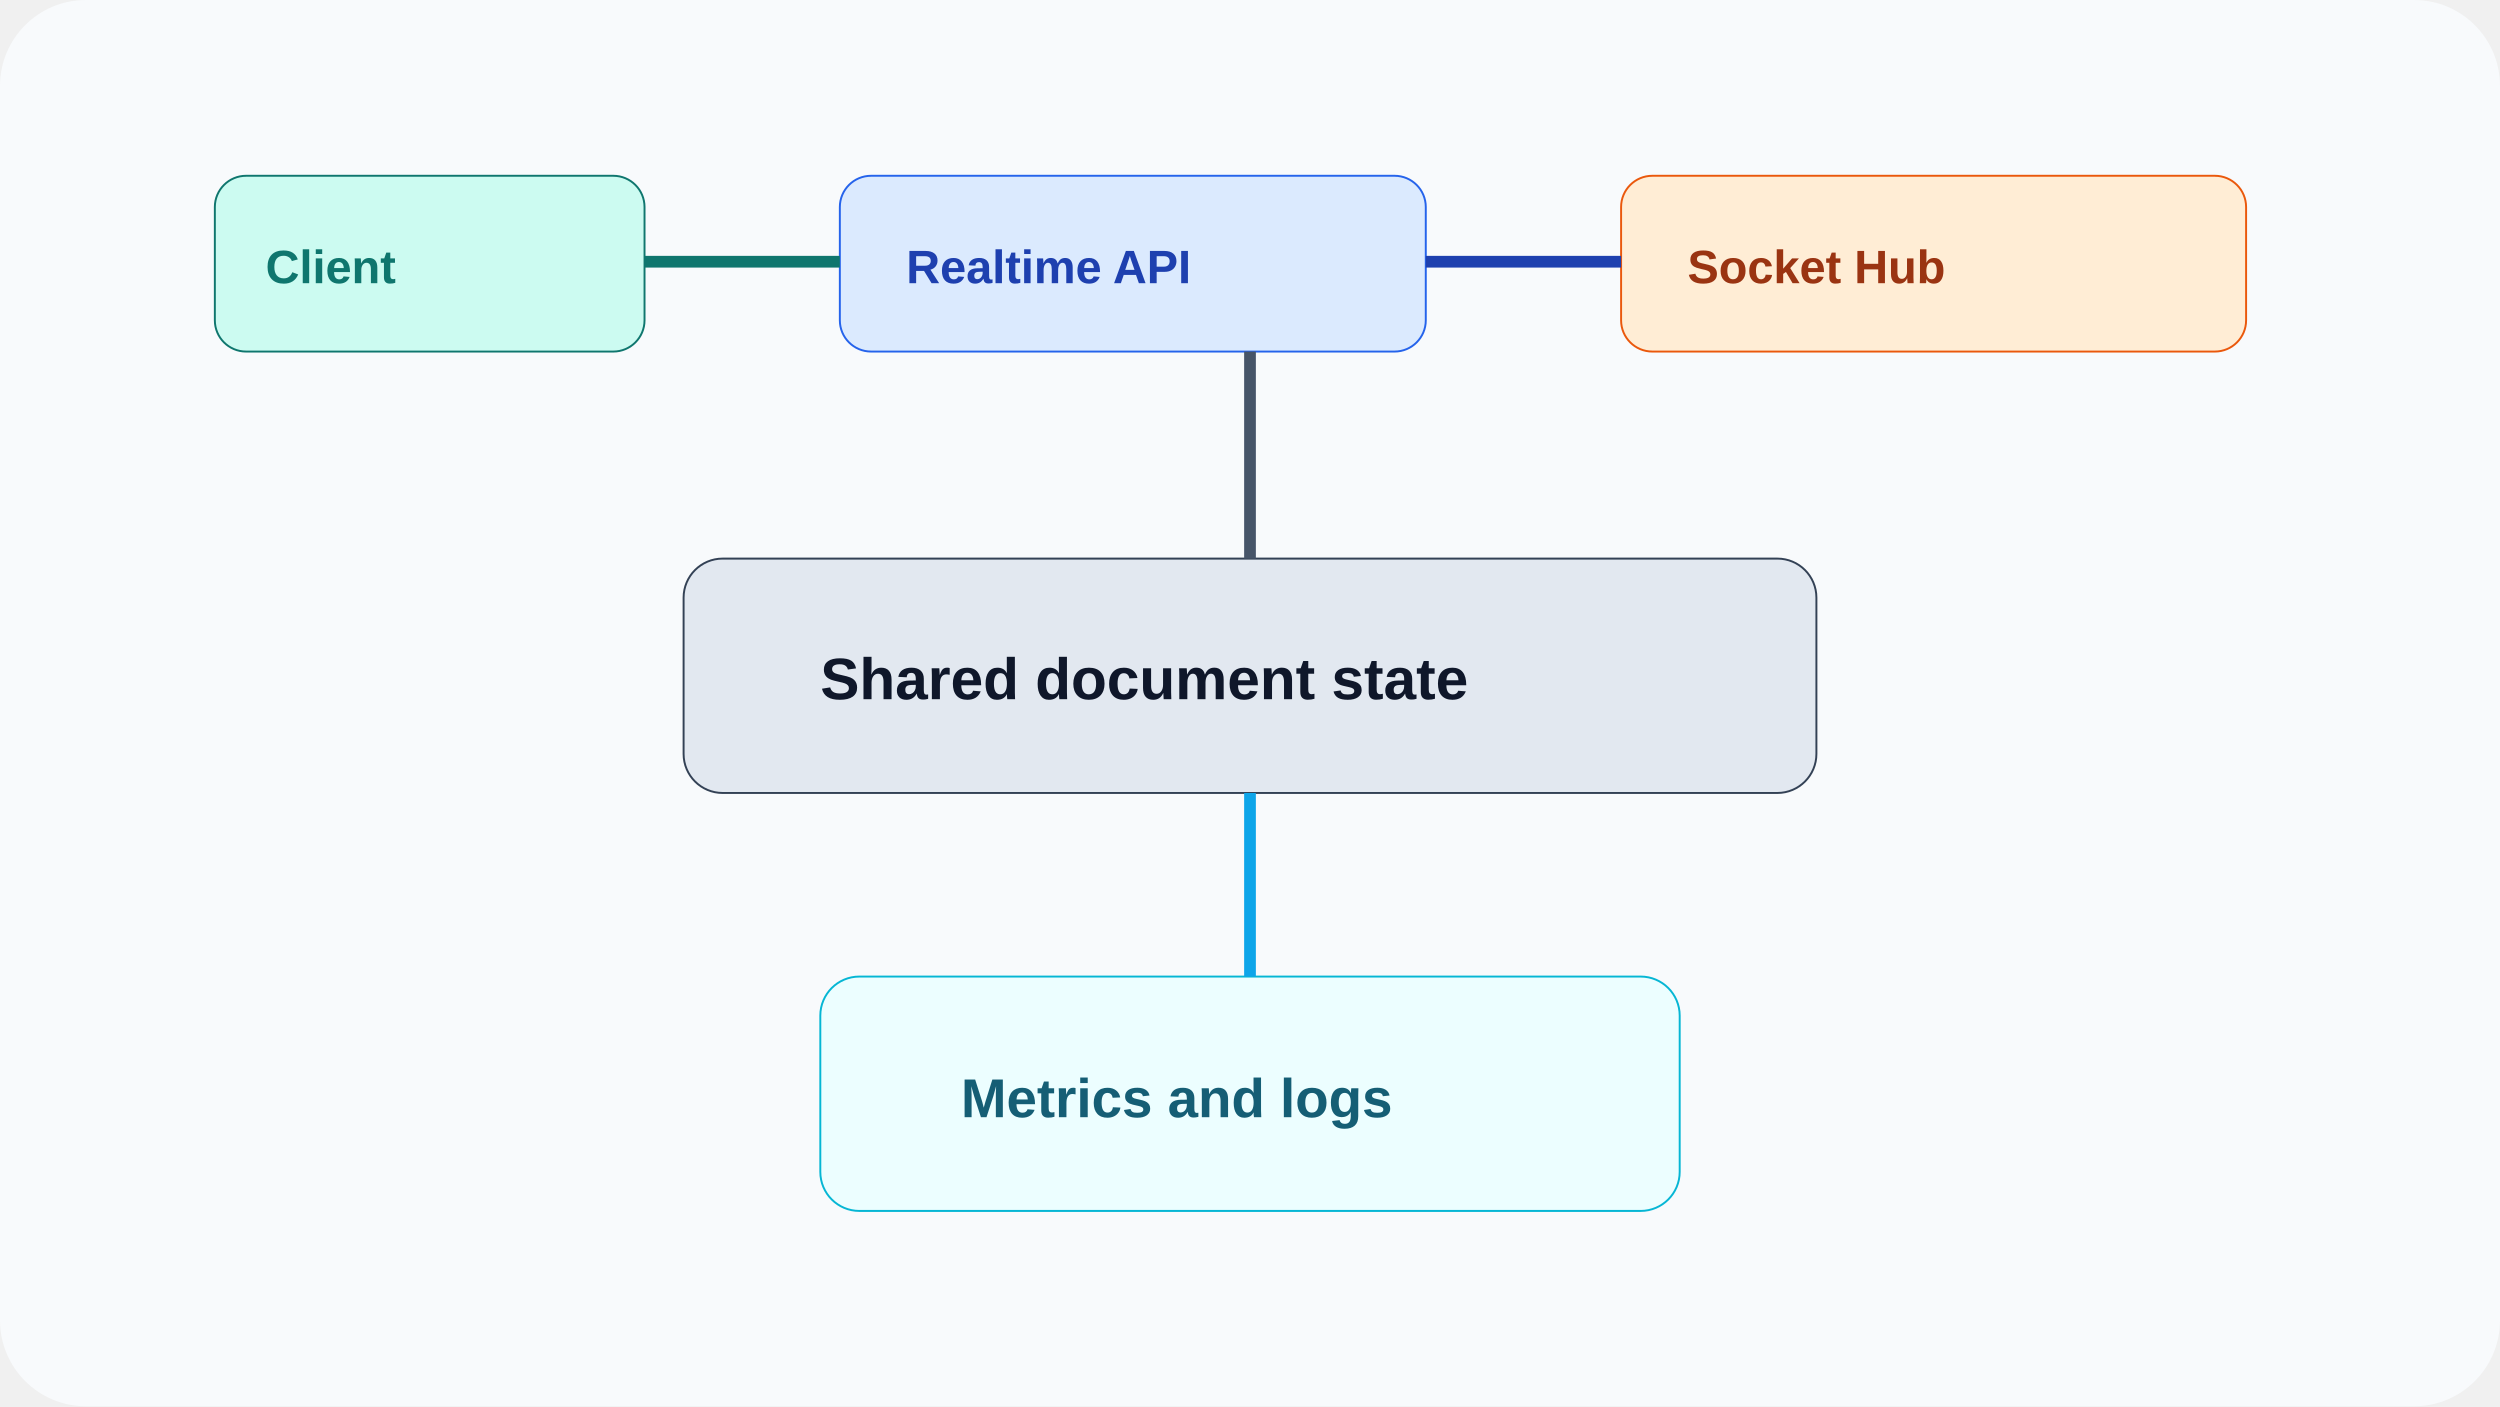
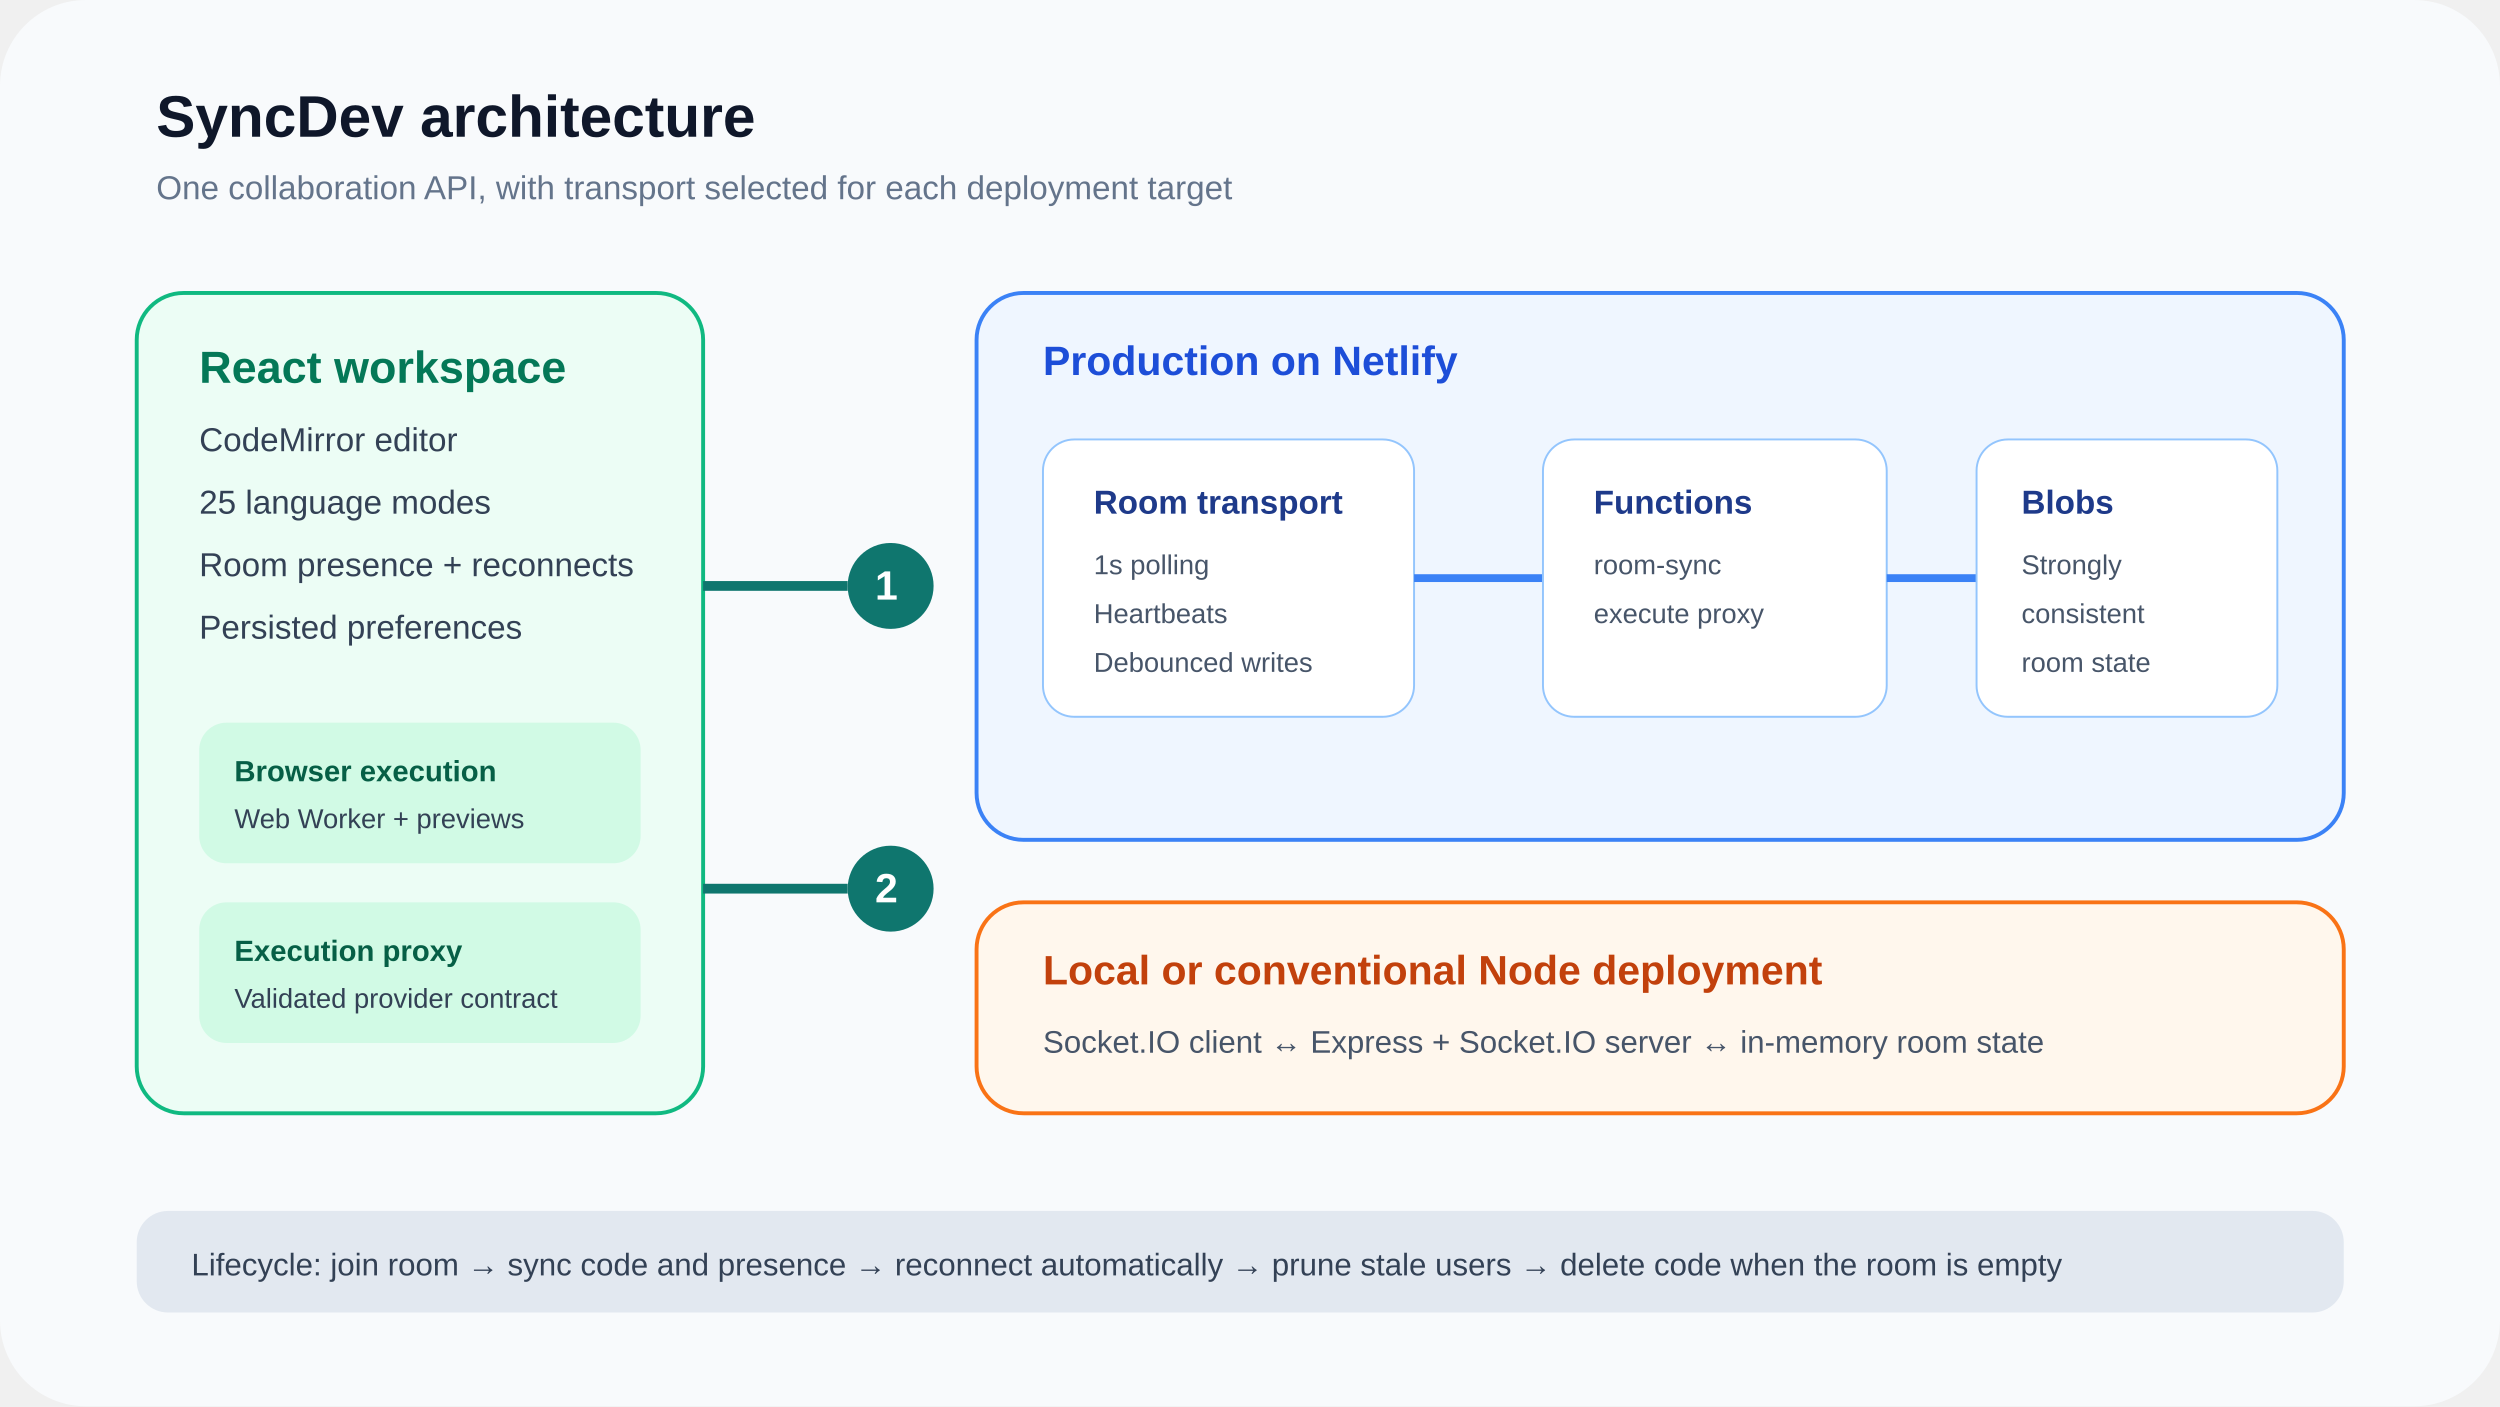
<svg xmlns="http://www.w3.org/2000/svg" width="1280" height="720" viewBox="0 0 1280 720" fill="none">
  <rect width="1280" height="720" rx="44" fill="#F8FAFC" />
-   <rect x="110" y="90" width="220" height="90" rx="16" fill="#CCFBF1" stroke="#0F766E" />
-   <text x="136" y="145" fill="#0F766E" font-family="Segoe UI, Arial, sans-serif" font-size="24" font-weight="700">Client</text>
-   <rect x="430" y="90" width="300" height="90" rx="16" fill="#DBEAFE" stroke="#2563EB" />
-   <text x="464" y="145" fill="#1E40AF" font-family="Segoe UI, Arial, sans-serif" font-size="24" font-weight="700">Realtime API</text>
-   <rect x="830" y="90" width="320" height="90" rx="16" fill="#FFEDD5" stroke="#EA580C" />
-   <text x="864" y="145" fill="#9A3412" font-family="Segoe UI, Arial, sans-serif" font-size="24" font-weight="700">Socket Hub</text>
-   <line x1="330" y1="134" x2="430" y2="134" stroke="#0F766E" stroke-width="6" />
-   <line x1="730" y1="134" x2="830" y2="134" stroke="#1E40AF" stroke-width="6" />
-   <rect x="350" y="286" width="580" height="120" rx="20" fill="#E2E8F0" stroke="#334155" />
-   <text x="420" y="358" fill="#0F172A" font-family="Segoe UI, Arial, sans-serif" font-size="30" font-weight="700">Shared document state</text>
-   <line x1="640" y1="180" x2="640" y2="286" stroke="#475569" stroke-width="6" />
-   <rect x="420" y="500" width="440" height="120" rx="20" fill="#ECFEFF" stroke="#06B6D4" />
-   <text x="492" y="572" fill="#155E75" font-family="Segoe UI, Arial, sans-serif" font-size="28" font-weight="700">Metrics and logs</text>
-   <line x1="640" y1="406" x2="640" y2="500" stroke="#0EA5E9" stroke-width="6" />
+   <text x="80" y="70" fill="#0F172A" font-family="Segoe UI, Arial, sans-serif" font-size="30" font-weight="700">SyncDev architecture</text>
+   <text x="80" y="102" fill="#64748B" font-family="Segoe UI, Arial, sans-serif" font-size="17">One collaboration API, with transport selected for each deployment target</text>
+   <rect x="70" y="150" width="290" height="420" rx="24" fill="#ECFDF5" stroke="#10B981" stroke-width="2" />
+   <text x="102" y="196" fill="#047857" font-family="Segoe UI, Arial, sans-serif" font-size="23" font-weight="700">React workspace</text>
+   <text x="102" y="231" fill="#334155" font-family="Segoe UI, Arial, sans-serif" font-size="17">CodeMirror editor</text>
+   <text x="102" y="263" fill="#334155" font-family="Segoe UI, Arial, sans-serif" font-size="17">25 language modes</text>
+   <text x="102" y="295" fill="#334155" font-family="Segoe UI, Arial, sans-serif" font-size="17">Room presence + reconnects</text>
+   <text x="102" y="327" fill="#334155" font-family="Segoe UI, Arial, sans-serif" font-size="17">Persisted preferences</text>
+   <rect x="102" y="370" width="226" height="72" rx="14" fill="#D1FAE5" />
+   <text x="120" y="400" fill="#065F46" font-family="Segoe UI, Arial, sans-serif" font-size="15" font-weight="700">Browser execution</text>
+   <text x="120" y="424" fill="#334155" font-family="Segoe UI, Arial, sans-serif" font-size="14">Web Worker + previews</text>
+   <rect x="102" y="462" width="226" height="72" rx="14" fill="#D1FAE5" />
+   <text x="120" y="492" fill="#065F46" font-family="Segoe UI, Arial, sans-serif" font-size="15" font-weight="700">Execution proxy</text>
+   <text x="120" y="516" fill="#334155" font-family="Segoe UI, Arial, sans-serif" font-size="14">Validated provider contract</text>
+   <path d="M360 300H434" stroke="#0F766E" stroke-width="5" />
+   <path d="M360 455H434" stroke="#0F766E" stroke-width="5" />
+   <circle cx="456" cy="300" r="22" fill="#0F766E" />
+   <circle cx="456" cy="455" r="22" fill="#0F766E" />
+   <text x="448" y="307" fill="white" font-family="Segoe UI, Arial, sans-serif" font-size="21" font-weight="700">1</text>
+   <text x="448" y="462" fill="white" font-family="Segoe UI, Arial, sans-serif" font-size="21" font-weight="700">2</text>
+   <rect x="500" y="150" width="700" height="280" rx="24" fill="#EFF6FF" stroke="#3B82F6" stroke-width="2" />
+   <text x="534" y="192" fill="#1D4ED8" font-family="Segoe UI, Arial, sans-serif" font-size="21" font-weight="700">Production on Netlify</text>
+   <rect x="534" y="225" width="190" height="142" rx="16" fill="white" stroke="#93C5FD" />
+   <text x="560" y="263" fill="#1E3A8A" font-family="Segoe UI, Arial, sans-serif" font-size="17" font-weight="700">Room transport</text>
+   <text x="560" y="294" fill="#475569" font-family="Segoe UI, Arial, sans-serif" font-size="14">1s polling</text>
+   <text x="560" y="319" fill="#475569" font-family="Segoe UI, Arial, sans-serif" font-size="14">Heartbeats</text>
+   <text x="560" y="344" fill="#475569" font-family="Segoe UI, Arial, sans-serif" font-size="14">Debounced writes</text>
+   <path d="M724 296H790" stroke="#3B82F6" stroke-width="4" />
+   <rect x="790" y="225" width="176" height="142" rx="16" fill="white" stroke="#93C5FD" />
+   <text x="816" y="263" fill="#1E3A8A" font-family="Segoe UI, Arial, sans-serif" font-size="17" font-weight="700">Functions</text>
+   <text x="816" y="294" fill="#475569" font-family="Segoe UI, Arial, sans-serif" font-size="14">room-sync</text>
+   <text x="816" y="319" fill="#475569" font-family="Segoe UI, Arial, sans-serif" font-size="14">execute proxy</text>
+   <path d="M966 296H1012" stroke="#3B82F6" stroke-width="4" />
+   <rect x="1012" y="225" width="154" height="142" rx="16" fill="white" stroke="#93C5FD" />
+   <text x="1035" y="263" fill="#1E3A8A" font-family="Segoe UI, Arial, sans-serif" font-size="17" font-weight="700">Blobs</text>
+   <text x="1035" y="294" fill="#475569" font-family="Segoe UI, Arial, sans-serif" font-size="14">Strongly</text>
+   <text x="1035" y="319" fill="#475569" font-family="Segoe UI, Arial, sans-serif" font-size="14">consistent</text>
+   <text x="1035" y="344" fill="#475569" font-family="Segoe UI, Arial, sans-serif" font-size="14">room state</text>
+   <rect x="500" y="462" width="700" height="108" rx="24" fill="#FFF7ED" stroke="#F97316" stroke-width="2" />
+   <text x="534" y="504" fill="#C2410C" font-family="Segoe UI, Arial, sans-serif" font-size="21" font-weight="700">Local or conventional Node deployment</text>
+   <text x="534" y="539" fill="#475569" font-family="Segoe UI, Arial, sans-serif" font-size="16">Socket.IO client  ↔  Express + Socket.IO server  ↔  in-memory room state</text>
+   <rect x="70" y="620" width="1130" height="52" rx="16" fill="#E2E8F0" />
+   <text x="98" y="653" fill="#334155" font-family="Segoe UI, Arial, sans-serif" font-size="16">Lifecycle: join room → sync code and presence → reconnect automatically → prune stale users → delete code when the room is empty</text>
</svg>
